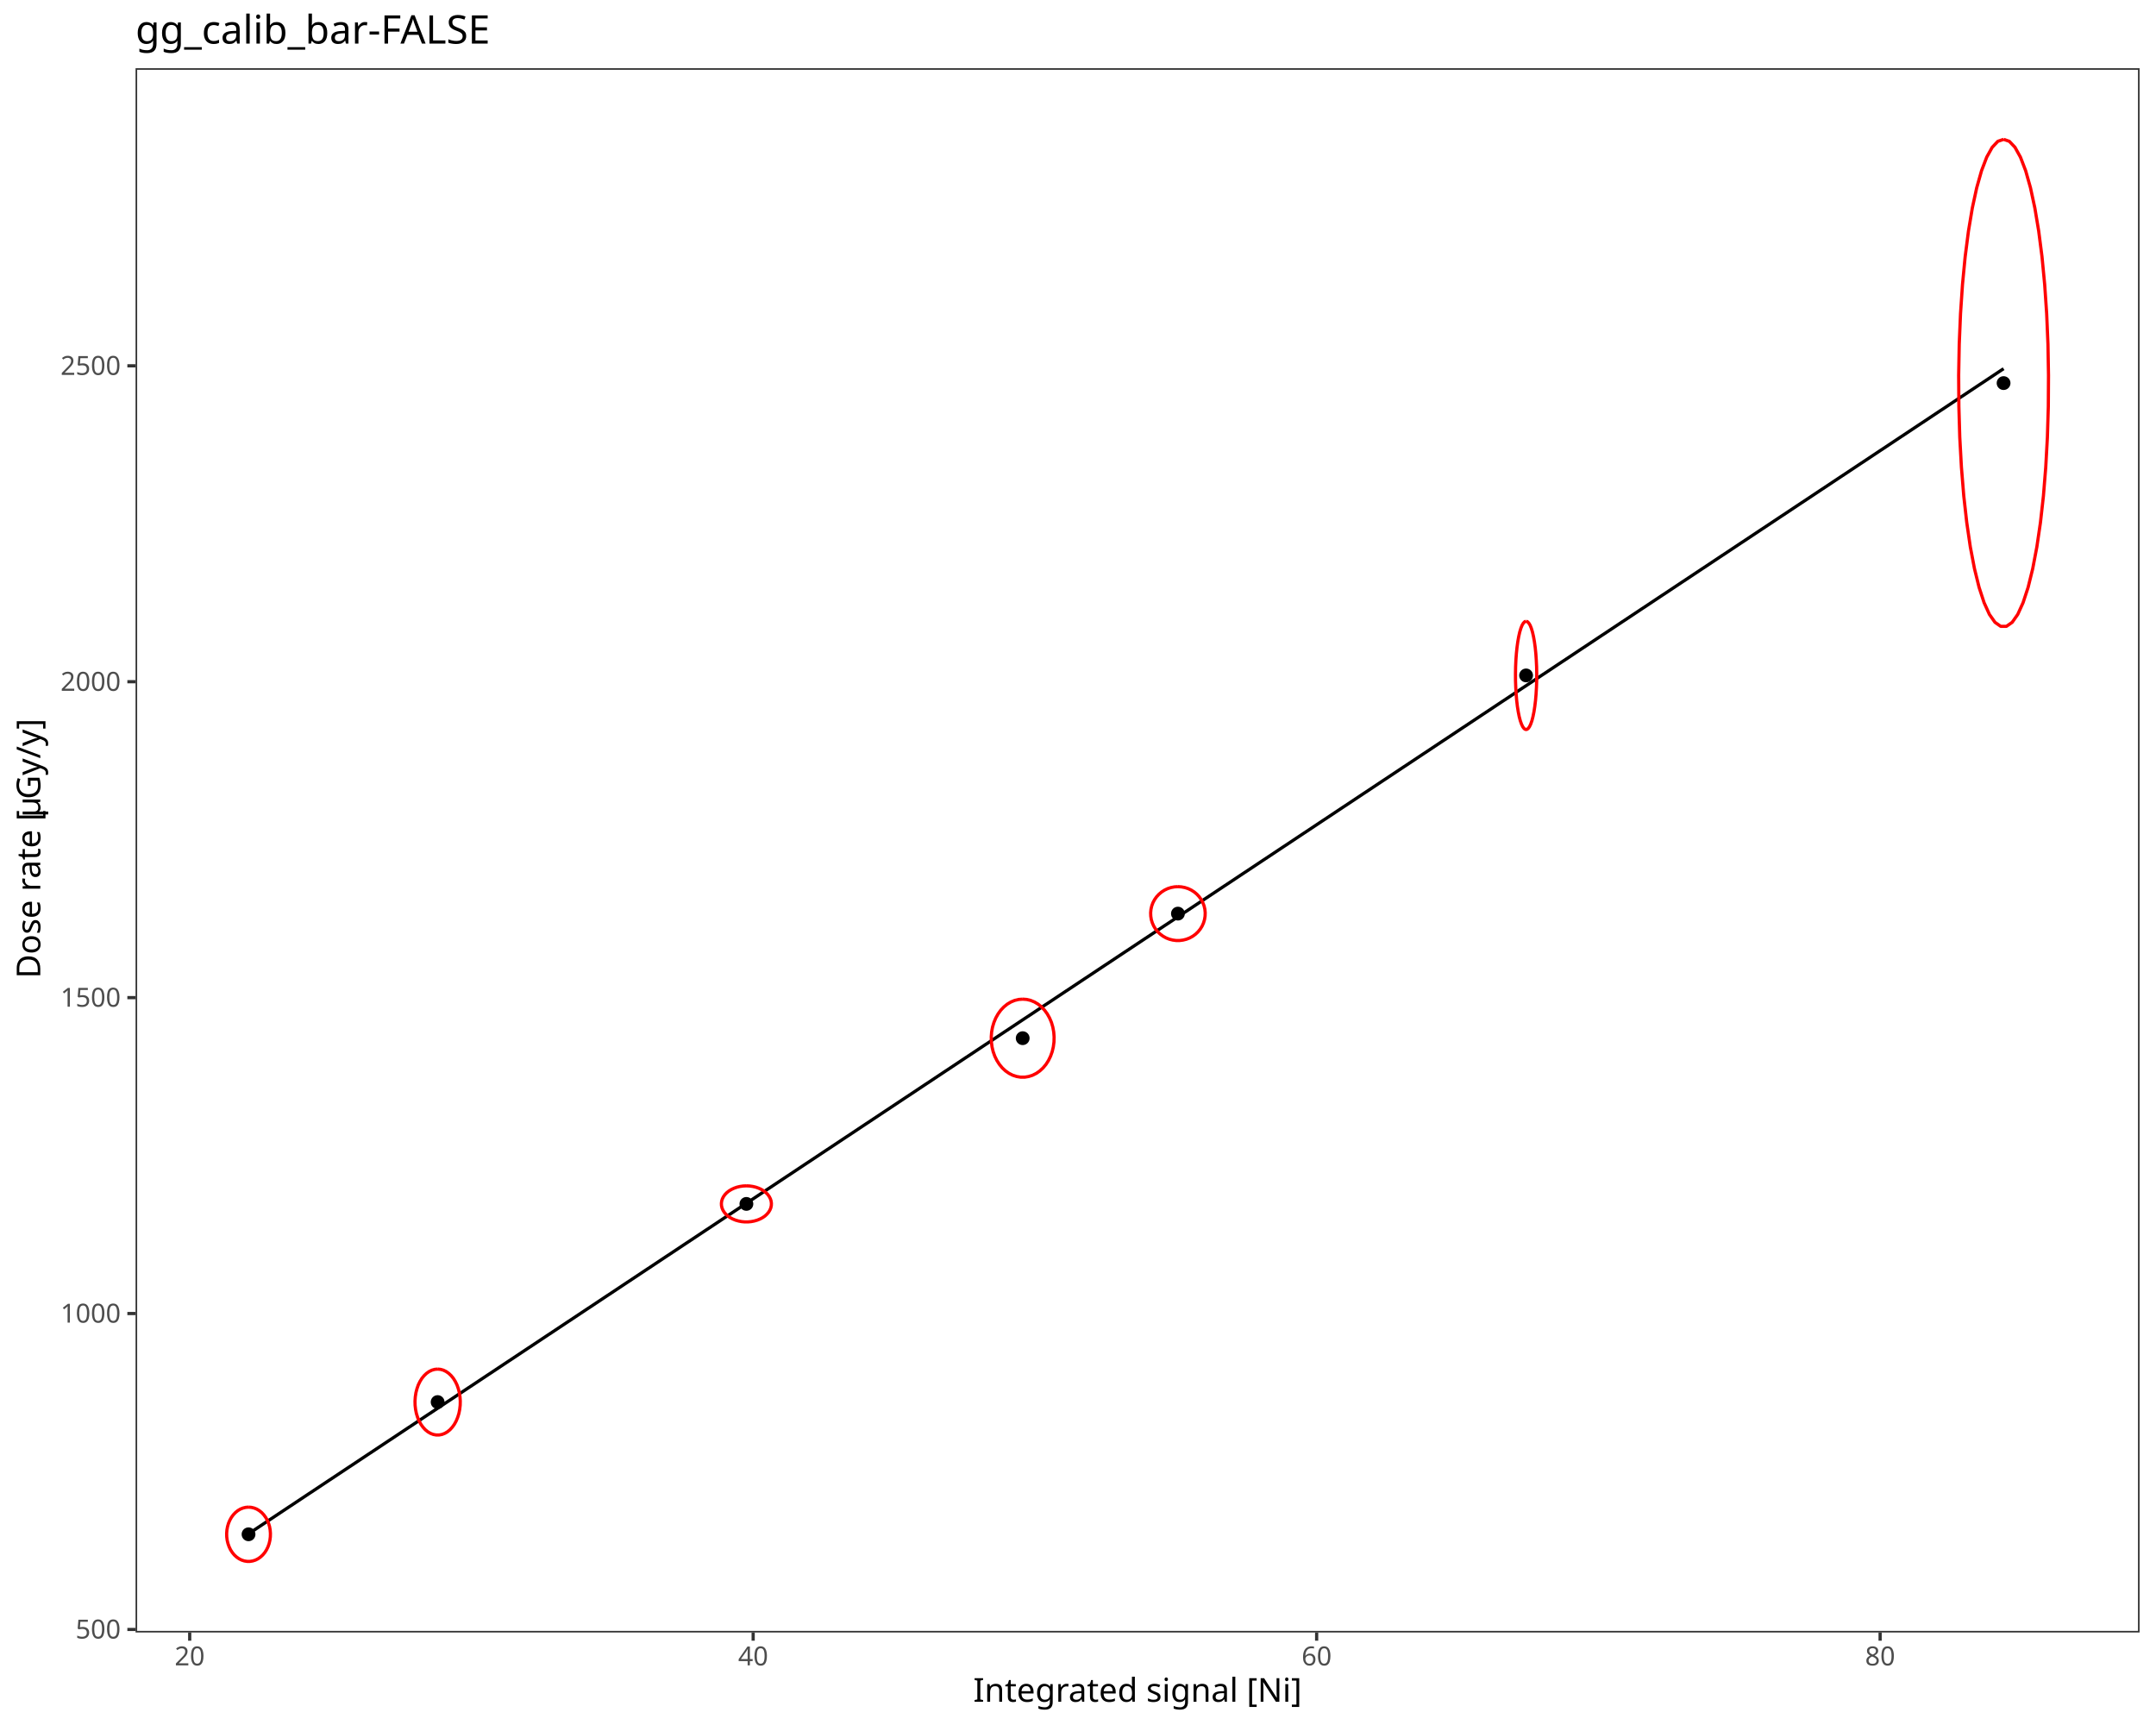
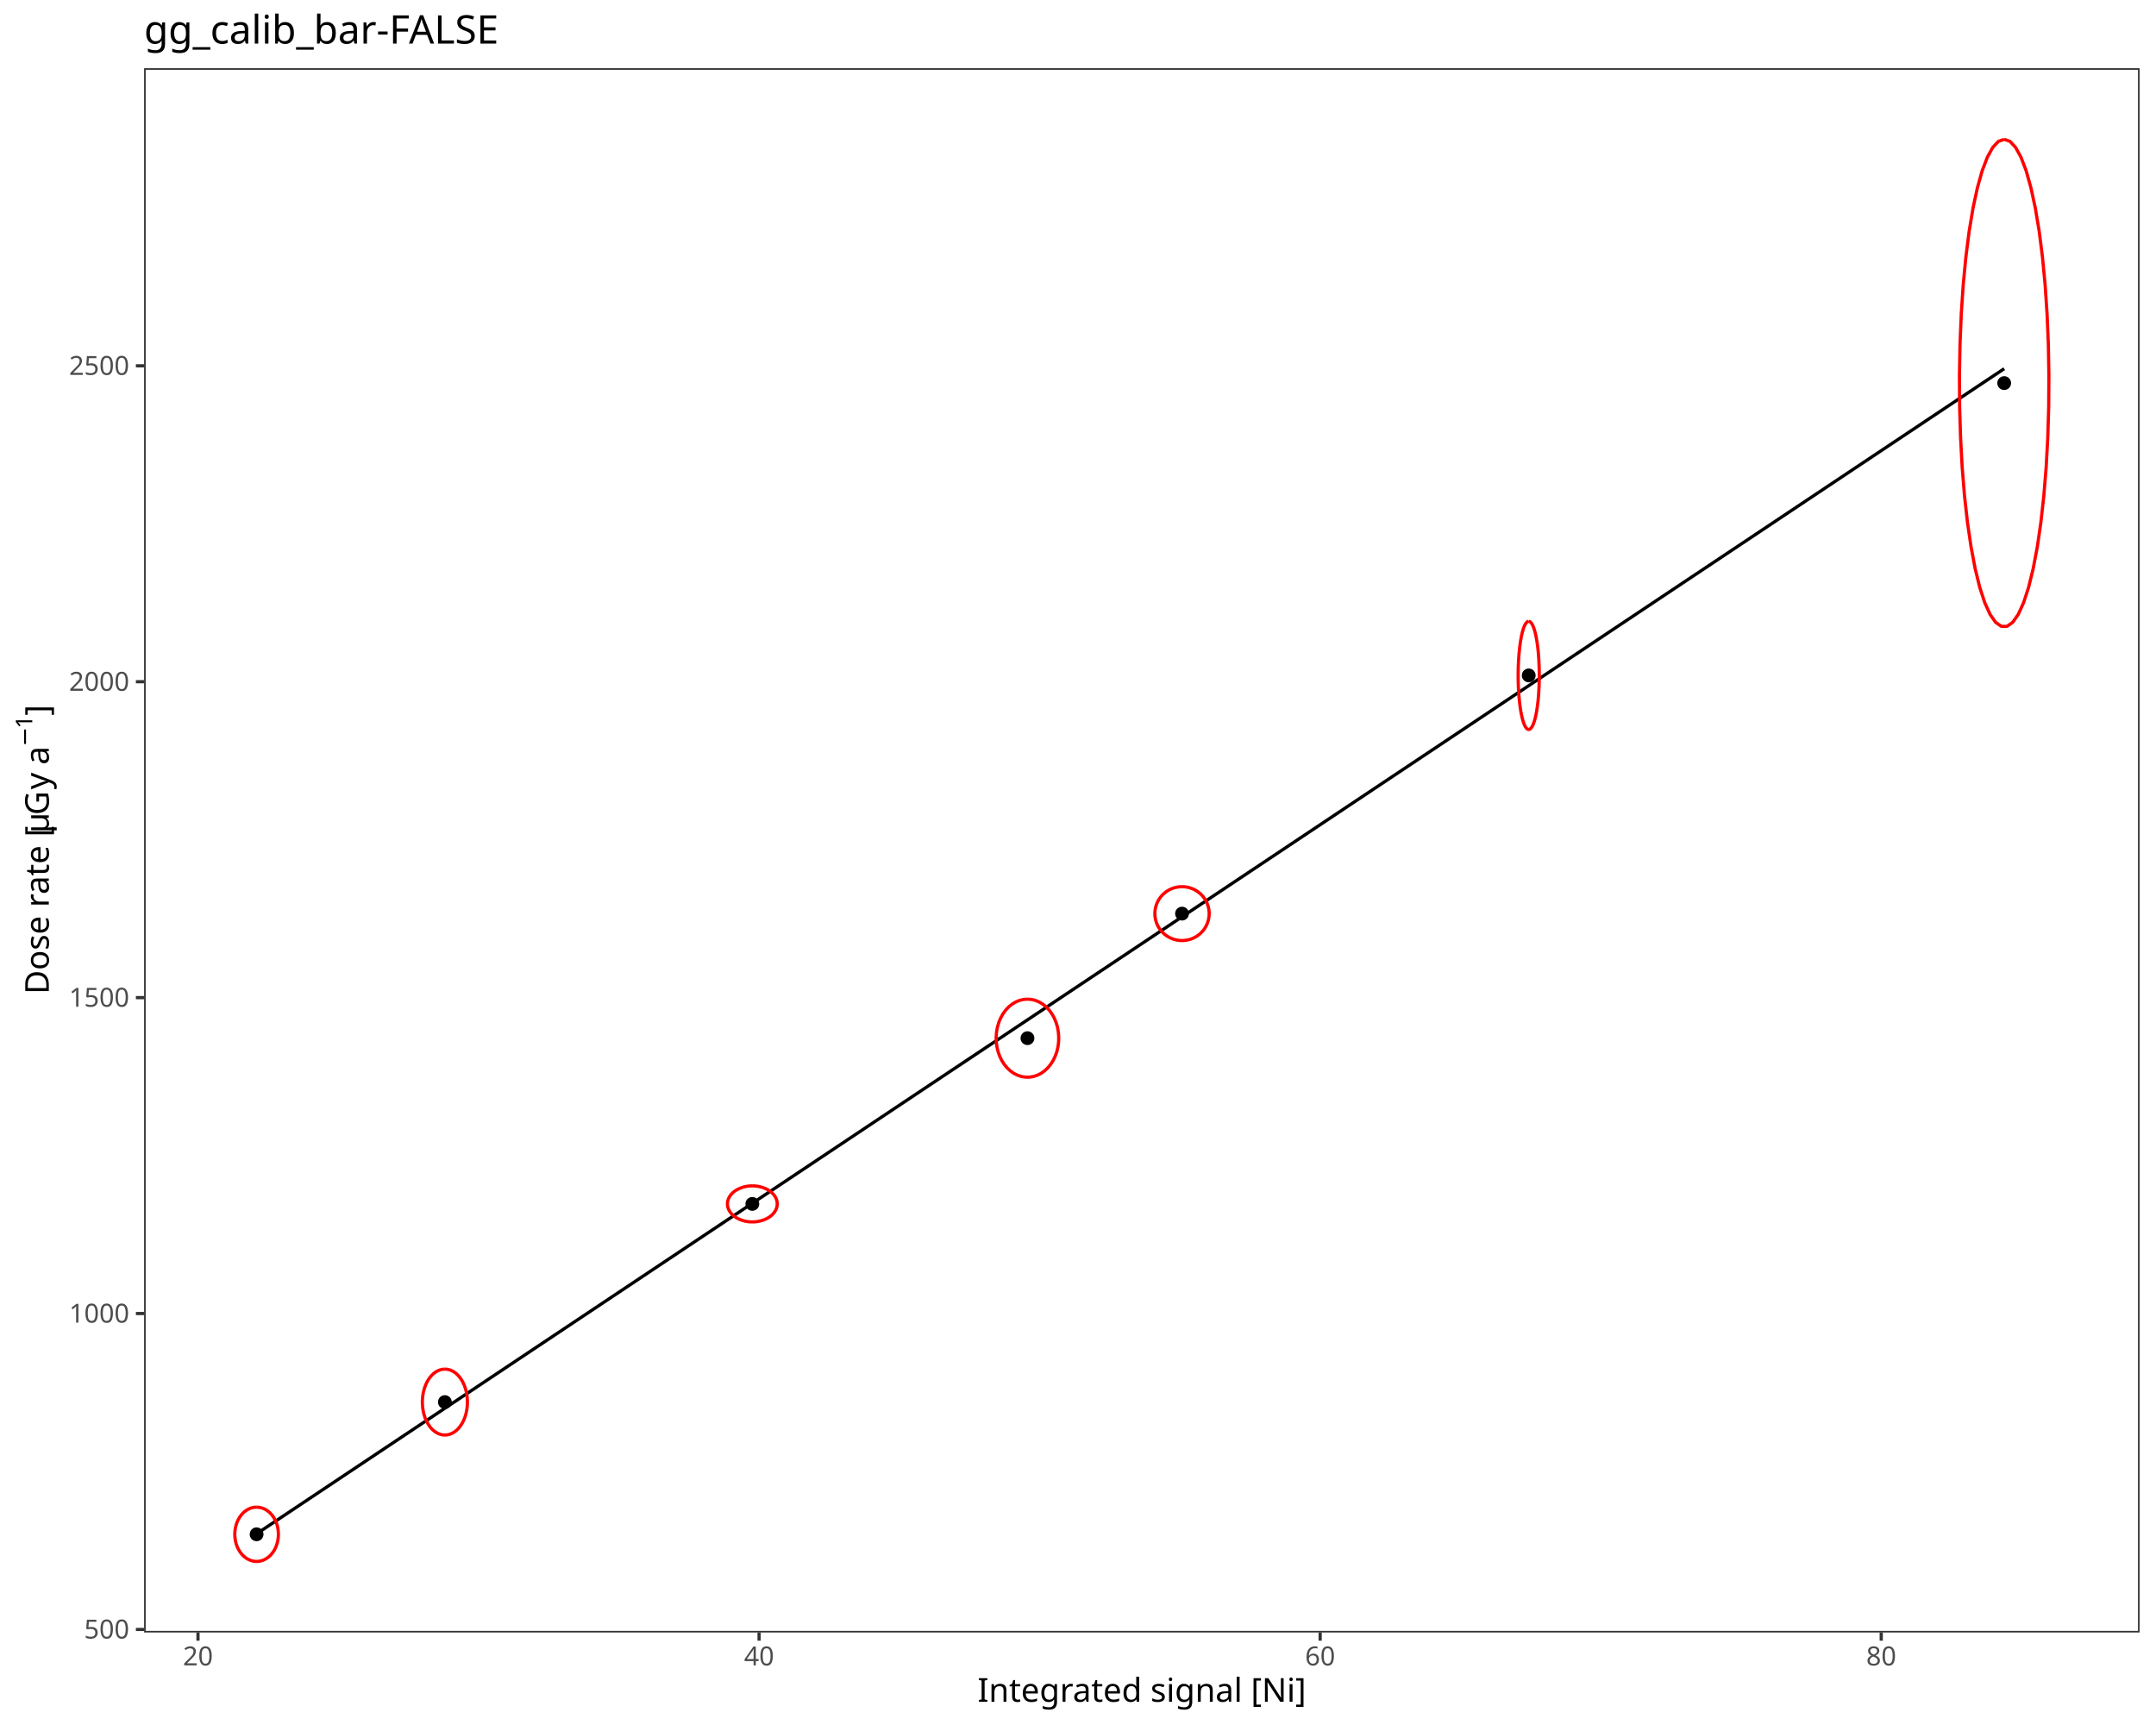
<svg xmlns="http://www.w3.org/2000/svg" class="svglite" data-engine-version="2.0" width="720.00pt" height="576.00pt" viewBox="0 0 720.00 576.00">
  <defs>
    <style type="text/css">
    .svglite line, .svglite polyline, .svglite polygon, .svglite path, .svglite rect, .svglite circle {
      fill: none;
      stroke: #000000;
      stroke-linecap: round;
      stroke-linejoin: round;
      stroke-miterlimit: 10.00;
    }
  </style>
  </defs>
  <rect width="100%" height="100%" style="stroke: none; fill: #FFFFFF;" />
  <defs>
    <clipPath id="cpMC4wMHw3MjAuMDB8MC4wMHw1NzYuMDA=">
      <rect x="0.00" y="0.00" width="720.00" height="576.00" />
    </clipPath>
  </defs>
  <g clip-path="url(#cpMC4wMHw3MjAuMDB8MC4wMHw1NzYuMDA=)">
    <rect x="0.00" y="0.00" width="720.00" height="576.00" style="stroke-width: 1.07; stroke: #FFFFFF; fill: #FFFFFF;" />
  </g>
  <defs>
-     <clipPath id="cpNDUuMjd8NzE0LjUyfDIyLjc4fDU0NS4xMQ==">
-       <rect x="45.27" y="22.78" width="669.25" height="522.33" />
+     <clipPath id="cpNDguMTJ8NzE0LjUyfDIyLjc4fDU0NS4xMQ==">
+       <rect x="48.12" y="22.78" width="666.40" height="522.33" />
    </clipPath>
  </defs>
-   <g clip-path="url(#cpNDUuMjd8NzE0LjUyfDIyLjc4fDU0NS4xMQ==)">
-     <rect x="45.27" y="22.78" width="669.25" height="522.33" style="stroke-width: 1.07; stroke: none; fill: #FFFFFF;" />
-     <line x1="83.00" y1="512.15" x2="669.10" y2="123.11" style="stroke-width: 1.07; stroke-linecap: butt;" />
-     <circle cx="509.64" cy="225.53" r="1.95" style="stroke-width: 0.71; fill: #000000;" />
-     <circle cx="341.53" cy="346.66" r="1.95" style="stroke-width: 0.71; fill: #000000;" />
-     <circle cx="146.15" cy="468.17" r="1.95" style="stroke-width: 0.71; fill: #000000;" />
-     <circle cx="669.10" cy="127.92" r="1.95" style="stroke-width: 0.71; fill: #000000;" />
-     <circle cx="83.00" cy="512.32" r="1.95" style="stroke-width: 0.71; fill: #000000;" />
-     <circle cx="249.26" cy="402.00" r="1.95" style="stroke-width: 0.71; fill: #000000;" />
-     <circle cx="393.37" cy="305.07" r="1.95" style="stroke-width: 0.71; fill: #000000;" />
-     <polyline points="509.64,207.45 509.19,207.60 508.74,208.05 508.31,208.77 507.90,209.78 507.52,211.04 507.18,212.54 506.87,214.26 506.61,216.16 506.40,218.21 506.24,220.39 506.14,222.64 506.10,224.95 506.11,227.26 506.19,229.55 506.32,231.77 506.50,233.89 506.73,235.87 507.02,237.68 507.34,239.29 507.71,240.68 508.11,241.81 508.53,242.68 508.97,243.27 509.42,243.57 509.87,243.57 510.32,243.27 510.76,242.68 511.18,241.81 511.58,240.68 511.94,239.29 512.27,237.68 512.55,235.87 512.79,233.89 512.97,231.77 513.10,229.55 513.18,227.26 513.19,224.95 513.15,222.64 513.04,220.39 512.89,218.21 512.68,216.16 512.42,214.26 512.11,212.54 511.77,211.04 511.39,209.78 510.98,208.77 510.54,208.05 510.10,207.60 509.64,207.45 " style="stroke-width: 1.07; stroke: #FF0000; stroke-linecap: butt;" />
-     <polyline points="341.53,333.63 340.18,333.73 338.86,334.05 337.59,334.58 336.38,335.30 335.25,336.22 334.22,337.30 333.32,338.54 332.55,339.91 331.93,341.39 331.46,342.95 331.16,344.58 331.03,346.25 331.08,347.92 331.29,349.57 331.67,351.17 332.22,352.70 332.92,354.12 333.76,355.43 334.72,356.59 335.80,357.59 336.97,358.41 338.22,359.04 339.52,359.46 340.85,359.68 342.20,359.68 343.53,359.46 344.83,359.04 346.08,358.41 347.25,357.59 348.33,356.59 349.30,355.43 350.14,354.12 350.83,352.70 351.38,351.17 351.76,349.57 351.98,347.92 352.02,346.25 351.89,344.58 351.59,342.95 351.13,341.39 350.50,339.91 349.73,338.54 348.83,337.30 347.81,336.22 346.68,335.30 345.47,334.58 344.19,334.05 342.87,333.73 341.53,333.63 " style="stroke-width: 1.07; stroke: #FF0000; stroke-linecap: butt;" />
-     <polyline points="146.15,457.16 145.18,457.25 144.23,457.52 143.31,457.97 142.44,458.58 141.63,459.35 140.89,460.26 140.24,461.31 139.68,462.46 139.24,463.72 138.90,465.04 138.69,466.41 138.59,467.82 138.62,469.23 138.78,470.62 139.05,471.97 139.45,473.26 139.95,474.47 140.55,475.57 141.25,476.55 142.02,477.40 142.87,478.09 143.77,478.62 144.70,478.98 145.67,479.16 146.63,479.16 147.60,478.98 148.53,478.62 149.43,478.09 150.28,477.40 151.05,476.55 151.75,475.57 152.35,474.47 152.85,473.26 153.25,471.97 153.52,470.62 153.68,469.23 153.71,467.82 153.62,466.41 153.40,465.04 153.06,463.72 152.62,462.46 152.06,461.31 151.41,460.26 150.67,459.35 149.86,458.58 148.99,457.97 148.07,457.52 147.12,457.25 146.15,457.16 " style="stroke-width: 1.07; stroke: #FF0000; stroke-linecap: butt;" />
-     <polyline points="669.10,46.53 667.18,47.19 665.30,49.19 663.47,52.47 661.74,57.00 660.13,62.69 658.66,69.45 657.37,77.17 656.27,85.72 655.38,94.97 654.72,104.76 654.29,114.93 654.10,125.31 654.17,135.73 654.47,146.03 655.02,156.02 655.80,165.56 656.80,174.48 657.99,182.63 659.38,189.89 660.92,196.13 662.59,201.24 664.37,205.16 666.23,207.80 668.14,209.14 670.06,209.14 671.97,207.80 673.83,205.16 675.61,201.24 677.29,196.13 678.83,189.89 680.21,182.63 681.41,174.48 682.41,165.56 683.18,156.02 683.73,146.03 684.04,135.73 684.10,125.31 683.92,114.93 683.49,104.76 682.82,94.97 681.93,85.72 680.83,77.17 679.54,69.45 678.08,62.69 676.47,57.00 674.73,52.47 672.91,49.19 671.02,47.19 669.10,46.53 " style="stroke-width: 1.07; stroke: #FF0000; stroke-linecap: butt;" />
-     <polyline points="83.00,503.25 82.07,503.33 81.15,503.55 80.26,503.91 79.41,504.42 78.63,505.05 77.91,505.81 77.28,506.67 76.75,507.62 76.31,508.65 75.99,509.74 75.78,510.87 75.69,512.03 75.72,513.19 75.87,514.34 76.14,515.45 76.52,516.51 77.00,517.51 77.59,518.42 78.26,519.23 79.01,519.92 79.83,520.49 80.70,520.93 81.60,521.22 82.53,521.37 83.47,521.37 84.40,521.22 85.31,520.93 86.18,520.49 86.99,519.92 87.74,519.23 88.42,518.42 89.00,517.51 89.49,516.51 89.87,515.45 90.13,514.34 90.28,513.19 90.31,512.03 90.22,510.87 90.02,509.74 89.69,508.65 89.26,507.62 88.72,506.67 88.09,505.81 87.38,505.05 86.59,504.42 85.75,503.91 84.86,503.55 83.94,503.33 83.00,503.25 " style="stroke-width: 1.07; stroke: #FF0000; stroke-linecap: butt;" />
-     <polyline points="249.26,395.97 248.19,396.02 247.14,396.17 246.12,396.41 245.16,396.75 244.26,397.17 243.44,397.67 242.72,398.24 242.11,398.87 241.62,399.56 241.25,400.28 241.01,401.03 240.91,401.80 240.94,402.57 241.11,403.34 241.42,404.08 241.85,404.78 242.40,405.44 243.07,406.05 243.84,406.58 244.70,407.04 245.63,407.42 246.63,407.71 247.66,407.91 248.72,408.01 249.80,408.01 250.86,407.91 251.89,407.71 252.89,407.42 253.82,407.04 254.68,406.58 255.45,406.05 256.11,405.44 256.67,404.78 257.10,404.08 257.41,403.34 257.58,402.57 257.61,401.80 257.51,401.03 257.27,400.28 256.90,399.56 256.41,398.87 255.79,398.24 255.07,397.67 254.26,397.17 253.36,396.75 252.40,396.41 251.38,396.17 250.33,396.02 249.26,395.97 " style="stroke-width: 1.07; stroke: #FF0000; stroke-linecap: butt;" />
-     <polyline points="393.37,296.06 392.20,296.14 391.06,296.36 389.95,296.72 388.90,297.22 387.92,297.85 387.03,298.60 386.24,299.45 385.57,300.40 385.03,301.42 384.63,302.50 384.37,303.63 384.26,304.78 384.30,305.93 384.48,307.07 384.82,308.18 385.29,309.23 385.89,310.22 386.62,311.12 387.46,311.92 388.40,312.61 389.41,313.18 390.50,313.61 391.63,313.90 392.78,314.05 393.95,314.05 395.11,313.90 396.24,313.61 397.32,313.18 398.34,312.61 399.28,311.92 400.11,311.12 400.84,310.22 401.45,309.23 401.92,308.18 402.25,307.07 402.44,305.93 402.48,304.78 402.37,303.63 402.11,302.50 401.70,301.42 401.16,300.40 400.49,299.45 399.71,298.60 398.82,297.85 397.84,297.22 396.79,296.72 395.68,296.36 394.53,296.14 393.37,296.06 " style="stroke-width: 1.07; stroke: #FF0000; stroke-linecap: butt;" />
-     <rect x="45.27" y="22.78" width="669.25" height="522.33" style="stroke-width: 1.07; stroke: #333333;" />
+   <g clip-path="url(#cpNDguMTJ8NzE0LjUyfDIyLjc4fDU0NS4xMQ==)">
+     <rect x="48.12" y="22.78" width="666.40" height="522.33" style="stroke-width: 1.07; stroke: none; fill: #FFFFFF;" />
+     <line x1="85.69" y1="512.15" x2="669.30" y2="123.11" style="stroke-width: 1.07; stroke-linecap: butt;" />
+     <circle cx="510.52" cy="225.53" r="1.95" style="stroke-width: 0.71; fill: #000000;" />
+     <circle cx="343.12" cy="346.66" r="1.95" style="stroke-width: 0.71; fill: #000000;" />
+     <circle cx="148.57" cy="468.17" r="1.95" style="stroke-width: 0.71; fill: #000000;" />
+     <circle cx="669.30" cy="127.92" r="1.95" style="stroke-width: 0.71; fill: #000000;" />
+     <circle cx="85.69" cy="512.32" r="1.95" style="stroke-width: 0.71; fill: #000000;" />
+     <circle cx="251.24" cy="402.00" r="1.95" style="stroke-width: 0.71; fill: #000000;" />
+     <circle cx="394.74" cy="305.07" r="1.95" style="stroke-width: 0.71; fill: #000000;" />
+     <polyline points="510.52,207.45 510.07,207.60 509.62,208.05 509.19,208.77 508.78,209.78 508.40,211.04 508.06,212.54 507.76,214.26 507.50,216.16 507.29,218.21 507.13,220.39 507.03,222.64 506.99,224.95 507.00,227.26 507.07,229.55 507.20,231.77 507.39,233.89 507.62,235.87 507.90,237.68 508.23,239.29 508.59,240.68 508.98,241.81 509.40,242.68 509.84,243.27 510.29,243.57 510.74,243.57 511.19,243.27 511.63,242.68 512.05,241.81 512.44,240.68 512.81,239.29 513.13,237.68 513.41,235.87 513.65,233.89 513.83,231.77 513.96,229.55 514.03,227.26 514.05,224.95 514.00,222.64 513.90,220.39 513.75,218.21 513.54,216.16 513.28,214.26 512.97,212.54 512.63,211.04 512.25,209.78 511.84,208.77 511.41,208.05 510.97,207.60 510.52,207.45 " style="stroke-width: 1.07; stroke: #FF0000; stroke-linecap: butt;" />
+     <polyline points="343.12,333.63 341.78,333.73 340.46,334.05 339.19,334.58 337.99,335.30 336.86,336.22 335.84,337.30 334.94,338.54 334.18,339.91 333.56,341.39 333.09,342.95 332.80,344.58 332.67,346.25 332.71,347.92 332.92,349.57 333.31,351.17 333.85,352.70 334.54,354.12 335.38,355.43 336.34,356.59 337.41,357.59 338.58,358.41 339.82,359.04 341.12,359.46 342.45,359.68 343.79,359.68 345.11,359.46 346.41,359.04 347.65,358.41 348.82,357.59 349.89,356.59 350.85,355.43 351.69,354.12 352.38,352.70 352.93,351.17 353.31,349.57 353.52,347.92 353.56,346.25 353.43,344.58 353.14,342.95 352.67,341.39 352.05,339.91 351.29,338.54 350.39,337.30 349.37,336.22 348.25,335.30 347.04,334.58 345.77,334.05 344.45,333.73 343.12,333.63 " style="stroke-width: 1.07; stroke: #FF0000; stroke-linecap: butt;" />
+     <polyline points="148.57,457.16 147.61,457.25 146.66,457.52 145.74,457.97 144.88,458.58 144.07,459.35 143.33,460.26 142.68,461.31 142.13,462.46 141.69,463.72 141.35,465.04 141.14,466.41 141.04,467.82 141.08,469.23 141.23,470.62 141.50,471.97 141.89,473.26 142.39,474.47 143.00,475.57 143.69,476.55 144.46,477.40 145.30,478.09 146.20,478.62 147.13,478.98 148.09,479.16 149.05,479.16 150.01,478.98 150.94,478.62 151.84,478.09 152.68,477.40 153.45,476.55 154.14,475.57 154.75,474.47 155.25,473.26 155.64,471.97 155.91,470.62 156.07,469.23 156.10,467.82 156.00,466.41 155.79,465.04 155.46,463.72 155.01,462.46 154.46,461.31 153.81,460.26 153.07,459.35 152.27,458.58 151.40,457.97 150.48,457.52 149.53,457.25 148.57,457.16 " style="stroke-width: 1.07; stroke: #FF0000; stroke-linecap: butt;" />
+     <polyline points="669.30,46.53 667.39,47.19 665.51,49.19 663.69,52.47 661.96,57.00 660.36,62.69 658.90,69.45 657.61,77.17 656.52,85.72 655.63,94.97 654.97,104.76 654.55,114.93 654.36,125.31 654.42,135.73 654.73,146.03 655.27,156.02 656.05,165.56 657.04,174.48 658.24,182.63 659.61,189.89 661.14,196.13 662.81,201.24 664.59,205.16 666.44,207.80 668.34,209.14 670.25,209.14 672.15,207.80 674.00,205.16 675.78,201.24 677.45,196.13 678.98,189.89 680.36,182.63 681.55,174.48 682.54,165.56 683.32,156.02 683.86,146.03 684.17,135.73 684.23,125.31 684.05,114.93 683.62,104.76 682.96,94.97 682.07,85.72 680.98,77.17 679.69,69.45 678.23,62.69 676.63,57.00 674.90,52.47 673.09,49.19 671.21,47.19 669.30,46.53 " style="stroke-width: 1.07; stroke: #FF0000; stroke-linecap: butt;" />
+     <polyline points="85.69,503.25 84.76,503.33 83.84,503.55 82.96,503.91 82.12,504.42 81.33,505.05 80.62,505.81 80.00,506.67 79.46,507.62 79.03,508.65 78.71,509.74 78.50,510.87 78.41,512.03 78.44,513.19 78.59,514.34 78.85,515.45 79.23,516.51 79.72,517.51 80.30,518.42 80.97,519.23 81.72,519.92 82.53,520.49 83.40,520.93 84.30,521.22 85.22,521.37 86.16,521.37 87.08,521.22 87.99,520.93 88.85,520.49 89.67,519.92 90.41,519.23 91.08,518.42 91.67,517.51 92.15,516.51 92.53,515.45 92.79,514.34 92.94,513.19 92.97,512.03 92.88,510.87 92.68,509.74 92.35,508.65 91.92,507.62 91.39,506.67 90.76,505.81 90.05,505.05 89.27,504.42 88.43,503.91 87.54,503.55 86.62,503.33 85.69,503.25 " style="stroke-width: 1.07; stroke: #FF0000; stroke-linecap: butt;" />
+     <polyline points="251.24,395.97 250.18,396.02 249.13,396.17 248.12,396.41 247.16,396.75 246.26,397.17 245.45,397.67 244.73,398.24 244.12,398.87 243.63,399.56 243.26,400.28 243.02,401.03 242.92,401.80 242.96,402.57 243.13,403.34 243.43,404.08 243.86,404.78 244.41,405.44 245.08,406.05 245.85,406.58 246.70,407.04 247.63,407.42 248.62,407.71 249.65,407.91 250.71,408.01 251.77,408.01 252.83,407.91 253.86,407.71 254.85,407.42 255.78,407.04 256.64,406.58 257.40,406.05 258.07,405.44 258.62,404.78 259.05,404.08 259.36,403.34 259.53,402.57 259.56,401.80 259.46,401.03 259.22,400.28 258.85,399.56 258.36,398.87 257.75,398.24 257.03,397.67 256.22,397.17 255.33,396.75 254.36,396.41 253.35,396.17 252.31,396.02 251.24,395.97 " style="stroke-width: 1.07; stroke: #FF0000; stroke-linecap: butt;" />
+     <polyline points="394.74,296.06 393.58,296.14 392.43,296.36 391.33,296.72 390.28,297.22 389.31,297.85 388.42,298.60 387.64,299.45 386.98,300.40 386.44,301.42 386.04,302.50 385.78,303.63 385.67,304.78 385.70,305.93 385.89,307.07 386.22,308.18 386.69,309.23 387.29,310.22 388.02,311.12 388.85,311.92 389.79,312.61 390.80,313.18 391.88,313.61 393.00,313.90 394.15,314.05 395.32,314.05 396.47,313.90 397.60,313.61 398.67,313.18 399.69,312.61 400.62,311.92 401.45,311.12 402.18,310.22 402.78,309.23 403.25,308.18 403.58,307.07 403.77,305.93 403.81,304.78 403.69,303.63 403.44,302.50 403.03,301.42 402.50,300.40 401.83,299.45 401.05,298.60 400.16,297.85 399.19,297.22 398.14,296.72 397.04,296.36 395.90,296.14 394.74,296.06 " style="stroke-width: 1.07; stroke: #FF0000; stroke-linecap: butt;" />
+     <rect x="48.12" y="22.78" width="666.40" height="522.33" style="stroke-width: 1.07; stroke: #333333;" />
  </g>
  <g clip-path="url(#cpMC4wMHw3MjAuMDB8MC4wMHw1NzYuMDA=)">
-     <text x="40.34" y="547.12" text-anchor="end" style="font-size: 8.80px; fill: #4D4D4D; font-family: sans;" textLength="14.68px" lengthAdjust="spacingAndGlyphs">500</text>
-     <text x="40.34" y="441.64" text-anchor="end" style="font-size: 8.80px; fill: #4D4D4D; font-family: sans;" textLength="19.58px" lengthAdjust="spacingAndGlyphs">1000</text>
-     <text x="40.34" y="336.15" text-anchor="end" style="font-size: 8.80px; fill: #4D4D4D; font-family: sans;" textLength="19.58px" lengthAdjust="spacingAndGlyphs">1500</text>
-     <text x="40.34" y="230.67" text-anchor="end" style="font-size: 8.80px; fill: #4D4D4D; font-family: sans;" textLength="19.58px" lengthAdjust="spacingAndGlyphs">2000</text>
-     <text x="40.34" y="125.18" text-anchor="end" style="font-size: 8.80px; fill: #4D4D4D; font-family: sans;" textLength="19.58px" lengthAdjust="spacingAndGlyphs">2500</text>
-     <polyline points="42.53,544.10 45.27,544.10 " style="stroke-width: 1.07; stroke: #333333; stroke-linecap: butt;" />
-     <polyline points="42.53,438.61 45.27,438.61 " style="stroke-width: 1.07; stroke: #333333; stroke-linecap: butt;" />
-     <polyline points="42.53,333.12 45.27,333.12 " style="stroke-width: 1.07; stroke: #333333; stroke-linecap: butt;" />
-     <polyline points="42.53,227.64 45.27,227.64 " style="stroke-width: 1.07; stroke: #333333; stroke-linecap: butt;" />
-     <polyline points="42.53,122.15 45.27,122.15 " style="stroke-width: 1.07; stroke: #333333; stroke-linecap: butt;" />
-     <polyline points="63.35,547.85 63.35,545.11 " style="stroke-width: 1.07; stroke: #333333; stroke-linecap: butt;" />
-     <polyline points="251.52,547.85 251.52,545.11 " style="stroke-width: 1.07; stroke: #333333; stroke-linecap: butt;" />
-     <polyline points="439.70,547.85 439.70,545.11 " style="stroke-width: 1.07; stroke: #333333; stroke-linecap: butt;" />
-     <polyline points="627.87,547.85 627.87,545.11 " style="stroke-width: 1.07; stroke: #333333; stroke-linecap: butt;" />
-     <text x="63.35" y="556.10" text-anchor="middle" style="font-size: 8.80px; fill: #4D4D4D; font-family: sans;" textLength="9.79px" lengthAdjust="spacingAndGlyphs">20</text>
-     <text x="251.52" y="556.10" text-anchor="middle" style="font-size: 8.80px; fill: #4D4D4D; font-family: sans;" textLength="9.79px" lengthAdjust="spacingAndGlyphs">40</text>
-     <text x="439.70" y="556.10" text-anchor="middle" style="font-size: 8.80px; fill: #4D4D4D; font-family: sans;" textLength="9.79px" lengthAdjust="spacingAndGlyphs">60</text>
-     <text x="627.87" y="556.10" text-anchor="middle" style="font-size: 8.80px; fill: #4D4D4D; font-family: sans;" textLength="9.79px" lengthAdjust="spacingAndGlyphs">80</text>
-     <text x="379.89" y="568.24" text-anchor="middle" style="font-size: 11.00px; font-family: sans;" textLength="100.89px" lengthAdjust="spacingAndGlyphs">Integrated signal [Ni]</text>
-     <text transform="translate(13.45,326.70) rotate(-90)" style="font-size: 11.00px; font-family: sans;" textLength="53.81px" lengthAdjust="spacingAndGlyphs">Dose rate [</text>
-     <text transform="translate(13.45,272.89) rotate(-90)" style="font-size: 11.00px; font-family: sans;" textLength="6.01px" lengthAdjust="spacingAndGlyphs">μ</text>
-     <text transform="translate(13.45,266.88) rotate(-90)" style="font-size: 11.00px; font-family: sans;" textLength="25.68px" lengthAdjust="spacingAndGlyphs">Gy/y]</text>
-     <text x="45.27" y="14.56" style="font-size: 13.20px; font-family: sans;" textLength="121.82px" lengthAdjust="spacingAndGlyphs">gg_calib_bar-FALSE</text>
+     <text x="43.19" y="547.12" text-anchor="end" style="font-size: 8.80px; fill: #4D4D4D; font-family: sans;" textLength="14.68px" lengthAdjust="spacingAndGlyphs">500</text>
+     <text x="43.19" y="441.64" text-anchor="end" style="font-size: 8.80px; fill: #4D4D4D; font-family: sans;" textLength="19.58px" lengthAdjust="spacingAndGlyphs">1000</text>
+     <text x="43.19" y="336.15" text-anchor="end" style="font-size: 8.80px; fill: #4D4D4D; font-family: sans;" textLength="19.58px" lengthAdjust="spacingAndGlyphs">1500</text>
+     <text x="43.19" y="230.67" text-anchor="end" style="font-size: 8.80px; fill: #4D4D4D; font-family: sans;" textLength="19.58px" lengthAdjust="spacingAndGlyphs">2000</text>
+     <text x="43.19" y="125.18" text-anchor="end" style="font-size: 8.80px; fill: #4D4D4D; font-family: sans;" textLength="19.58px" lengthAdjust="spacingAndGlyphs">2500</text>
+     <polyline points="45.38,544.10 48.12,544.10 " style="stroke-width: 1.07; stroke: #333333; stroke-linecap: butt;" />
+     <polyline points="45.38,438.61 48.12,438.61 " style="stroke-width: 1.07; stroke: #333333; stroke-linecap: butt;" />
+     <polyline points="45.38,333.12 48.12,333.12 " style="stroke-width: 1.07; stroke: #333333; stroke-linecap: butt;" />
+     <polyline points="45.38,227.64 48.12,227.64 " style="stroke-width: 1.07; stroke: #333333; stroke-linecap: butt;" />
+     <polyline points="45.38,122.15 48.12,122.15 " style="stroke-width: 1.07; stroke: #333333; stroke-linecap: butt;" />
+     <polyline points="66.12,547.85 66.12,545.11 " style="stroke-width: 1.07; stroke: #333333; stroke-linecap: butt;" />
+     <polyline points="253.50,547.85 253.50,545.11 " style="stroke-width: 1.07; stroke: #333333; stroke-linecap: butt;" />
+     <polyline points="440.87,547.85 440.87,545.11 " style="stroke-width: 1.07; stroke: #333333; stroke-linecap: butt;" />
+     <polyline points="628.24,547.85 628.24,545.11 " style="stroke-width: 1.07; stroke: #333333; stroke-linecap: butt;" />
+     <text x="66.12" y="556.10" text-anchor="middle" style="font-size: 8.80px; fill: #4D4D4D; font-family: sans;" textLength="9.79px" lengthAdjust="spacingAndGlyphs">20</text>
+     <text x="253.50" y="556.10" text-anchor="middle" style="font-size: 8.80px; fill: #4D4D4D; font-family: sans;" textLength="9.79px" lengthAdjust="spacingAndGlyphs">40</text>
+     <text x="440.87" y="556.10" text-anchor="middle" style="font-size: 8.80px; fill: #4D4D4D; font-family: sans;" textLength="9.79px" lengthAdjust="spacingAndGlyphs">60</text>
+     <text x="628.24" y="556.10" text-anchor="middle" style="font-size: 8.80px; fill: #4D4D4D; font-family: sans;" textLength="9.79px" lengthAdjust="spacingAndGlyphs">80</text>
+     <text x="381.32" y="568.24" text-anchor="middle" style="font-size: 11.00px; font-family: sans;" textLength="100.89px" lengthAdjust="spacingAndGlyphs">Integrated signal [Ni]</text>
+     <text transform="translate(16.30,331.99) rotate(-90)" style="font-size: 11.00px; font-family: sans;" textLength="53.81px" lengthAdjust="spacingAndGlyphs">Dose rate [</text>
+     <text transform="translate(16.30,278.18) rotate(-90)" style="font-size: 11.00px; font-family: sans;" textLength="6.01px" lengthAdjust="spacingAndGlyphs">μ</text>
+     <text transform="translate(16.30,272.16) rotate(-90)" style="font-size: 11.00px; font-family: sans;" textLength="8.56px" lengthAdjust="spacingAndGlyphs">G</text>
+     <text transform="translate(16.30,263.60) rotate(-90)" style="font-size: 11.00px; font-family: sans;" textLength="5.50px" lengthAdjust="spacingAndGlyphs">y</text>
+     <text transform="translate(16.30,258.10) rotate(-90)" style="font-size: 11.00px; font-family: sans;" textLength="2.75px" lengthAdjust="spacingAndGlyphs"> </text>
+     <text transform="translate(16.30,255.35) rotate(-90)" style="font-size: 11.00px; font-family: sans;" textLength="6.12px" lengthAdjust="spacingAndGlyphs">a</text>
+     <text transform="translate(10.78,249.23) rotate(-90)" style="font-size: 7.70px; font-family: sans;" textLength="5.98px" lengthAdjust="spacingAndGlyphs">−</text>
+     <text transform="translate(10.78,243.25) rotate(-90)" style="font-size: 7.70px; font-family: sans;" textLength="4.28px" lengthAdjust="spacingAndGlyphs">1</text>
+     <text transform="translate(16.30,238.96) rotate(-90)" style="font-size: 11.00px; font-family: sans;" textLength="3.06px" lengthAdjust="spacingAndGlyphs">]</text>
+     <text x="48.12" y="14.56" style="font-size: 13.20px; font-family: sans;" textLength="121.82px" lengthAdjust="spacingAndGlyphs">gg_calib_bar-FALSE</text>
  </g>
</svg>
